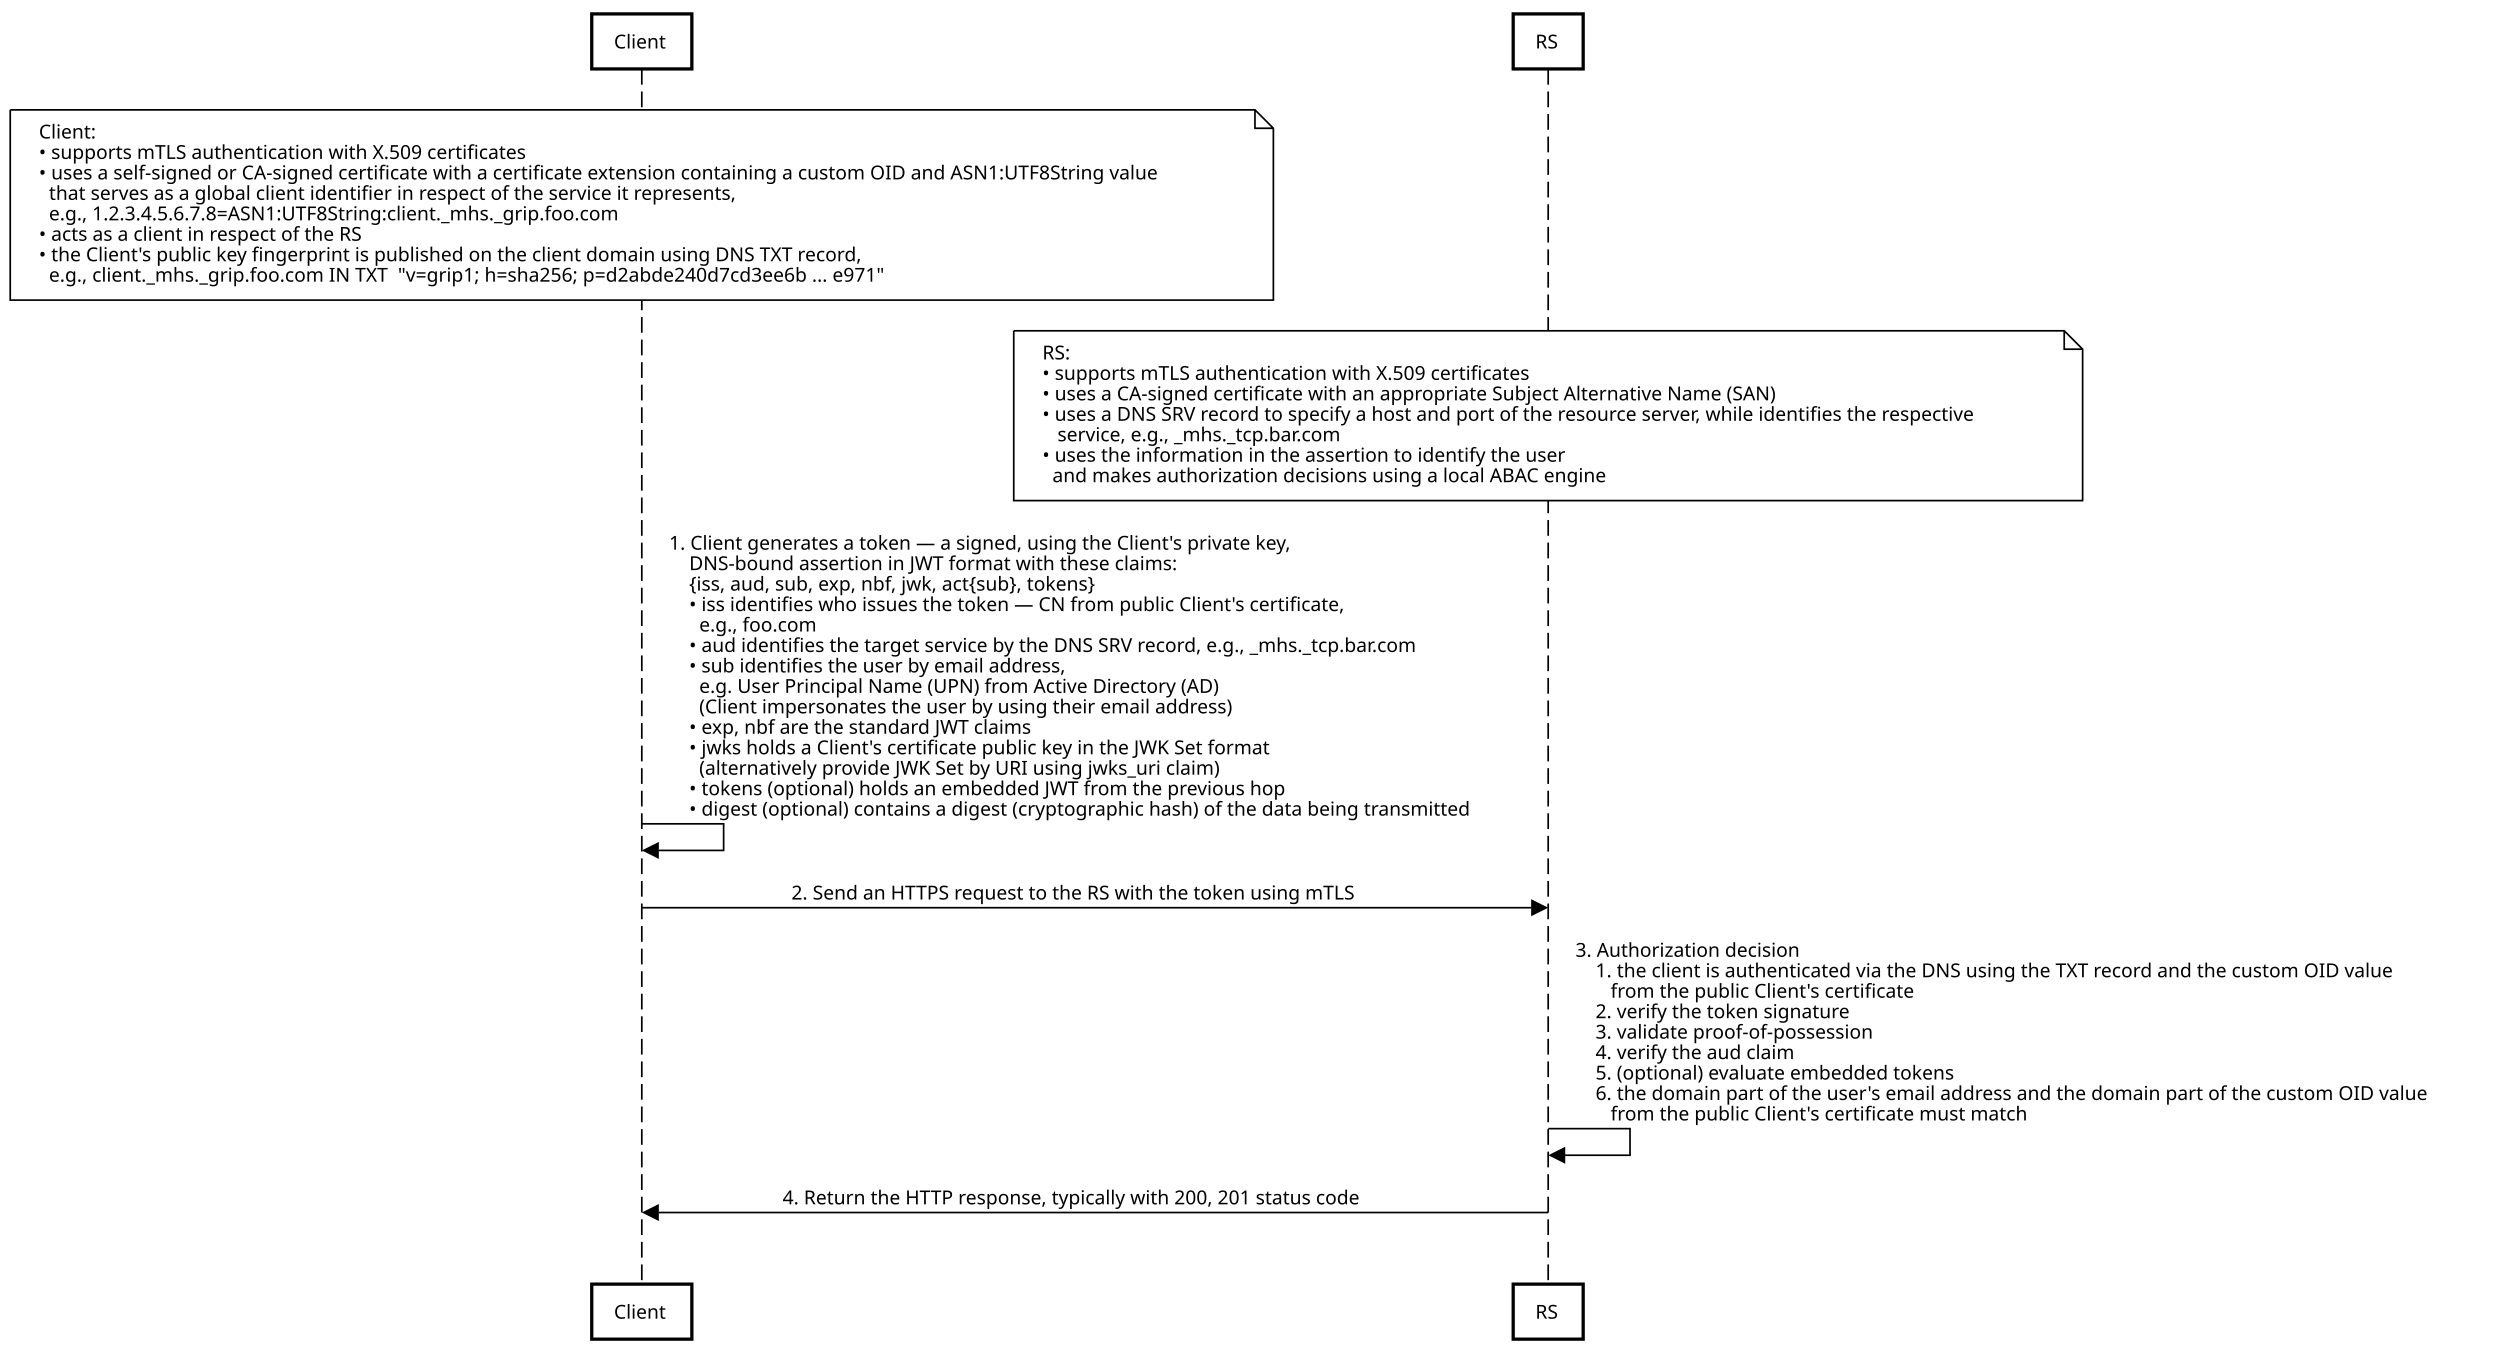
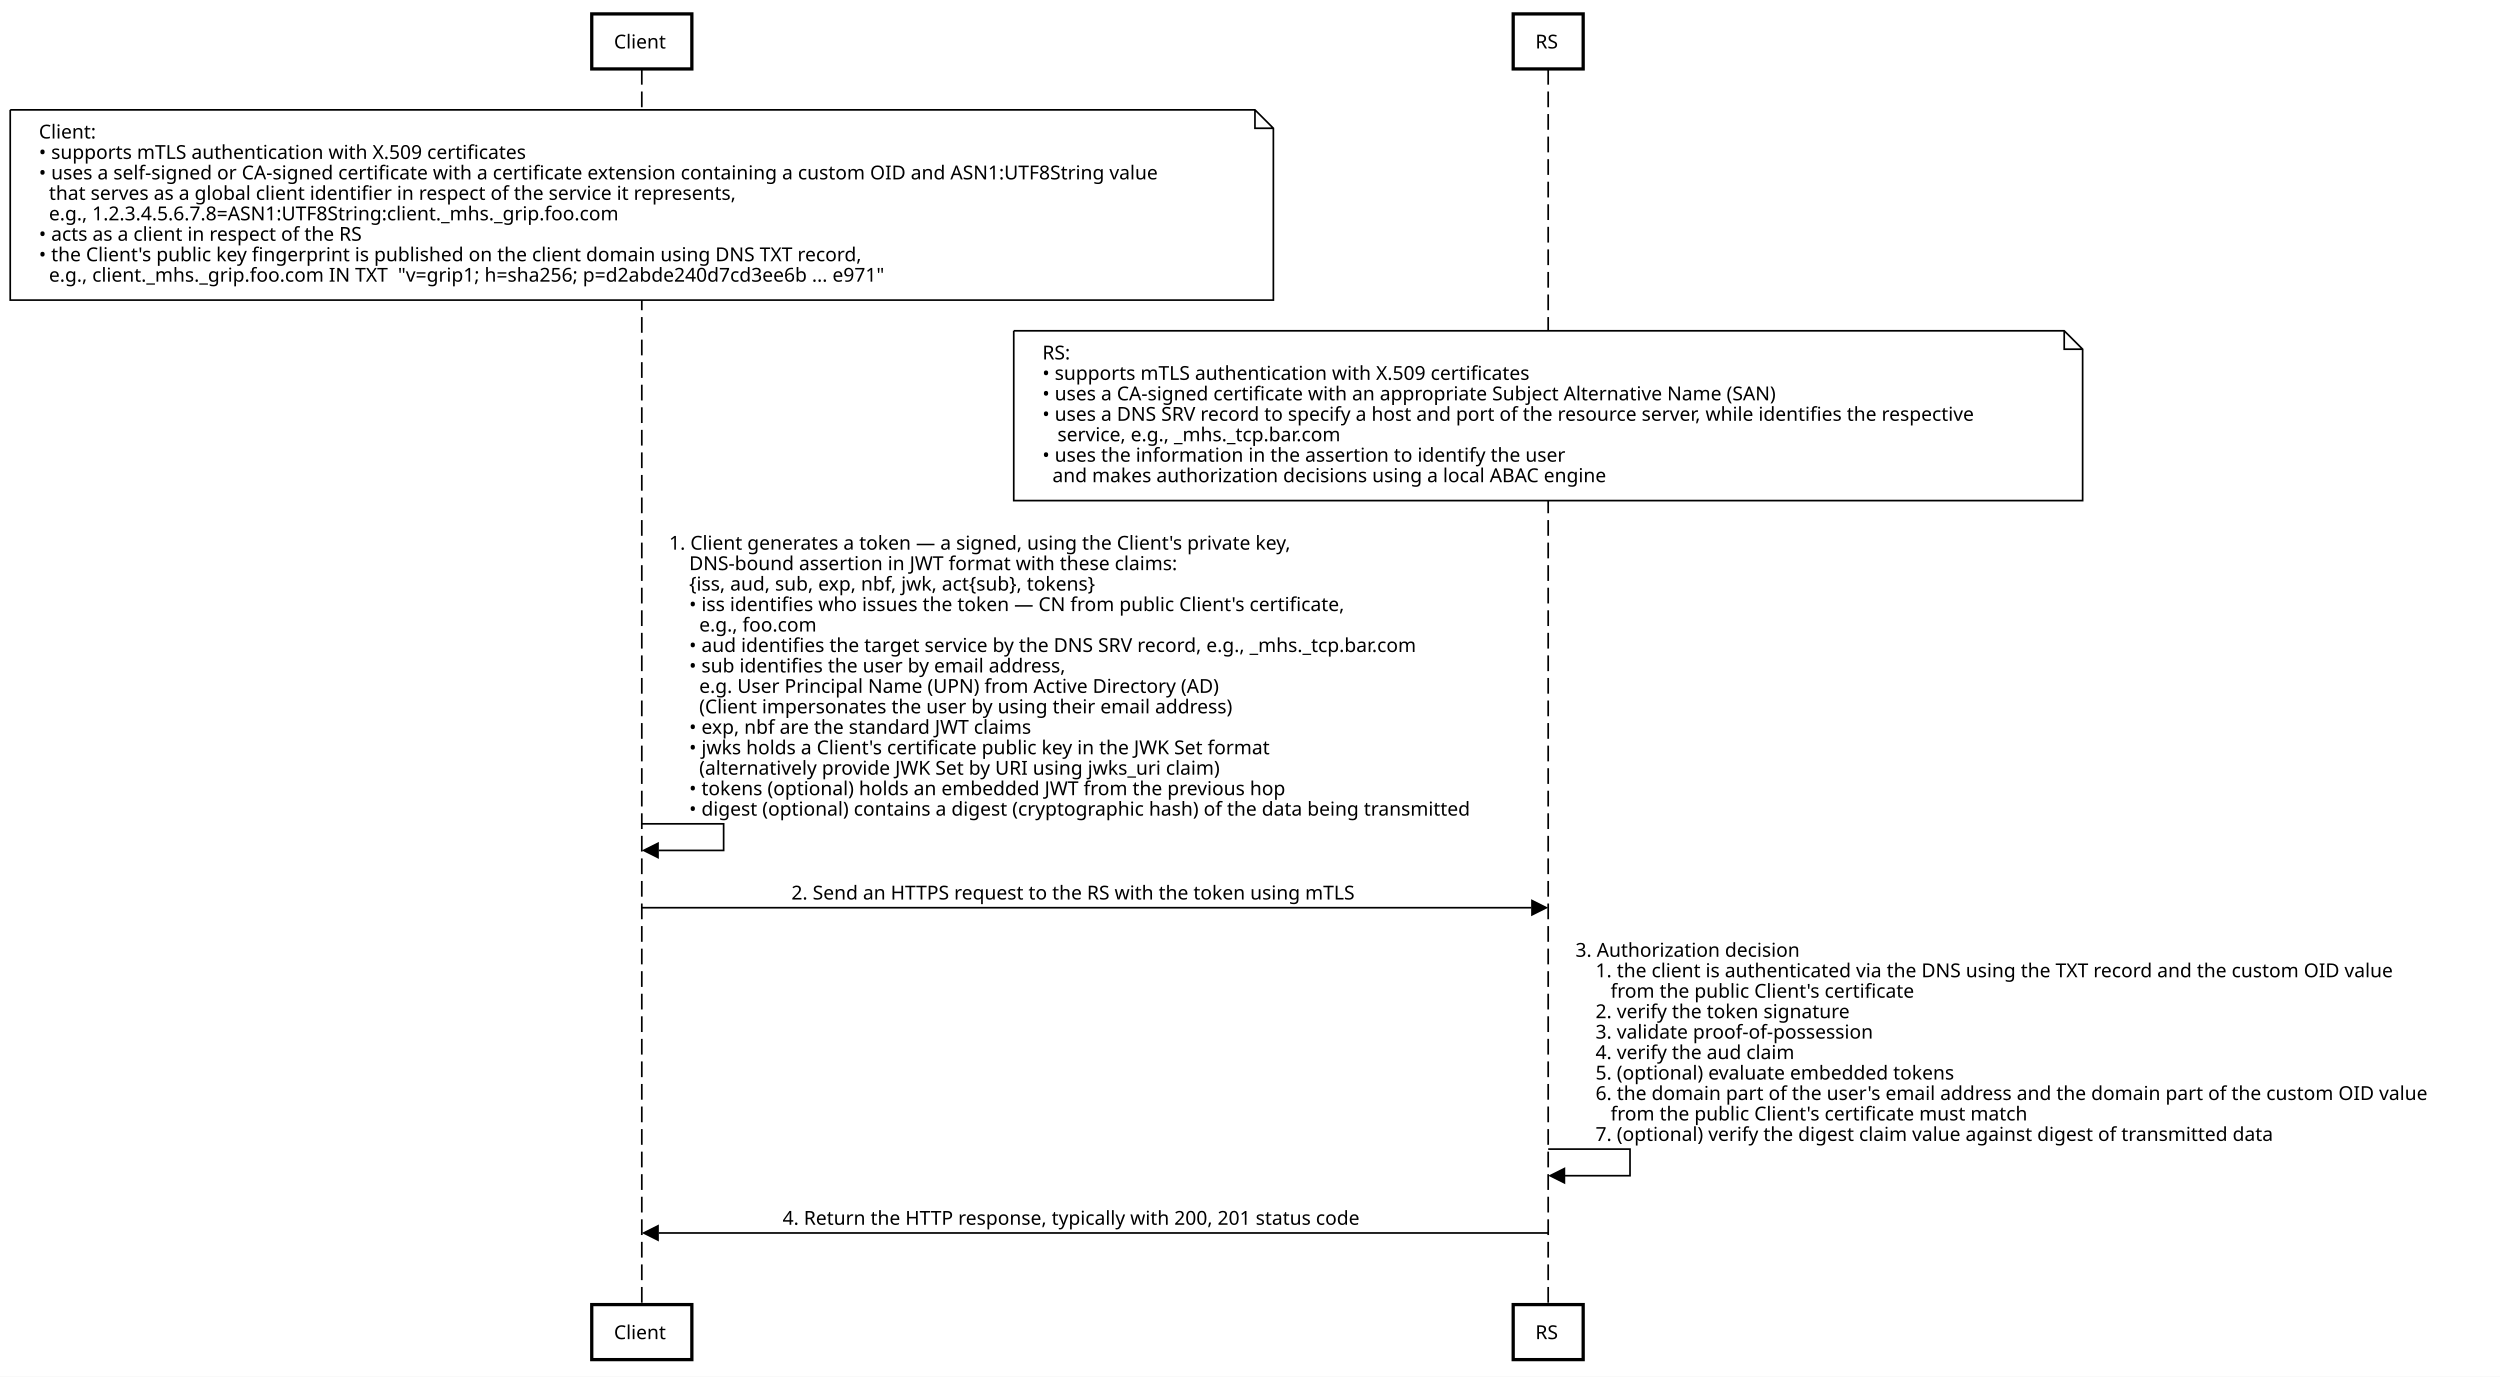
- <svg xmlns="http://www.w3.org/2000/svg" version="1.1" width="1382" height="749">
+ <svg xmlns="http://www.w3.org/2000/svg" version="1.1" width="1382" height="761">
  <defs />
  <g>
    <g />
    <g />
    <g />
    <g />
    <g />
    <g />
    <g />
    <g />
    <g />
    <g />
    <g />
    <g />
    <g />
    <g />
    <g />
    <g />
    <g />
    <g />
    <g />
    <g />
    <g />
    <g />
    <g />
    <g />
    <g />
    <g />
    <g />
    <g />
    <g />
    <g />
    <g />
    <g />
    <g />
    <g />
    <g />
    <g />
    <g />
    <g />
    <g />
    <g />
    <g />
    <g />
-     <g>
-       <rect fill="white" stroke="none" x="0" y="0" width="1382" height="749" />
-     </g>
-     <g />
-     <g>
-       <path fill="none" stroke="black" paint-order="fill stroke markers" d=" M 354.787 38.111 L 354.787 709.865" stroke-miterlimit="10" stroke-width="0.942" stroke-dasharray="8.699,3.77" />
-       <path fill="none" stroke="black" paint-order="fill stroke markers" d=" M 855.837 38.111 L 855.837 709.865" stroke-miterlimit="10" stroke-width="0.942" stroke-dasharray="8.699,3.77" />
+     <g />
+     <g>
+       <rect fill="white" stroke="none" x="0" y="0" width="1382" height="761" />
+     </g>
+     <g />
+     <g>
+       <path fill="none" stroke="black" paint-order="fill stroke markers" d=" M 354.787 38.111 L 354.787 721.174" stroke-miterlimit="10" stroke-width="0.942" stroke-dasharray="8.699,3.77" />
+       <path fill="none" stroke="black" paint-order="fill stroke markers" d=" M 855.837 38.111 L 855.837 721.174" stroke-miterlimit="10" stroke-width="0.942" stroke-dasharray="8.699,3.77" />
    </g>
    <g>
      <path fill="none" stroke="none" />
      <g>
        <path fill="white" stroke="black" paint-order="fill stroke markers" d=" M 327.117 7.69 L 382.457 7.69 L 382.457 38.111 L 327.117 38.111 L 327.117 7.69 Z" stroke-miterlimit="10" stroke-width="1.809" stroke-dasharray="" />
      </g>
      <g>
        <text fill="black" stroke="none" font-family="sans-serif" font-size="8pt" font-style="normal" font-weight="normal" text-decoration="normal" x="339.387" y="26.802" text-anchor="start" dominant-baseline="alphabetic" xml:space="preserve">Client</text>
      </g>
      <path fill="none" stroke="none" />
      <g>
        <path fill="white" stroke="black" paint-order="fill stroke markers" d=" M 836.492 7.69 L 875.182 7.69 L 875.182 38.111 L 836.492 38.111 L 836.492 7.69 Z" stroke-miterlimit="10" stroke-width="1.809" stroke-dasharray="" />
      </g>
      <g>
        <text fill="black" stroke="none" font-family="sans-serif" font-size="8pt" font-style="normal" font-weight="normal" text-decoration="normal" x="848.762" y="26.802" text-anchor="start" dominant-baseline="alphabetic" xml:space="preserve">RS</text>
      </g>
      <path fill="none" stroke="none" />
      <g>
-         <path fill="white" stroke="black" paint-order="fill stroke markers" d=" M 327.117 709.865 L 382.457 709.865 L 382.457 740.286 L 327.117 740.286 L 327.117 709.865 Z" stroke-miterlimit="10" stroke-width="1.809" stroke-dasharray="" />
-       </g>
-       <g>
-         <text fill="black" stroke="none" font-family="sans-serif" font-size="8pt" font-style="normal" font-weight="normal" text-decoration="normal" x="339.387" y="728.977" text-anchor="start" dominant-baseline="alphabetic" xml:space="preserve">Client</text>
-       </g>
-       <path fill="none" stroke="none" />
-       <g>
-         <path fill="white" stroke="black" paint-order="fill stroke markers" d=" M 836.492 709.865 L 875.182 709.865 L 875.182 740.286 L 836.492 740.286 L 836.492 709.865 Z" stroke-miterlimit="10" stroke-width="1.809" stroke-dasharray="" />
-       </g>
-       <g>
-         <text fill="black" stroke="none" font-family="sans-serif" font-size="8pt" font-style="normal" font-weight="normal" text-decoration="normal" x="848.762" y="728.977" text-anchor="start" dominant-baseline="alphabetic" xml:space="preserve">RS</text>
+         <path fill="white" stroke="black" paint-order="fill stroke markers" d=" M 327.117 721.174 L 382.457 721.174 L 382.457 751.595 L 327.117 751.595 L 327.117 721.174 Z" stroke-miterlimit="10" stroke-width="1.809" stroke-dasharray="" />
+       </g>
+       <g>
+         <text fill="black" stroke="none" font-family="sans-serif" font-size="8pt" font-style="normal" font-weight="normal" text-decoration="normal" x="339.387" y="740.286" text-anchor="start" dominant-baseline="alphabetic" xml:space="preserve">Client</text>
+       </g>
+       <path fill="none" stroke="none" />
+       <g>
+         <path fill="white" stroke="black" paint-order="fill stroke markers" d=" M 836.492 721.174 L 875.182 721.174 L 875.182 751.595 L 836.492 751.595 L 836.492 721.174 Z" stroke-miterlimit="10" stroke-width="1.809" stroke-dasharray="" />
+       </g>
+       <g>
+         <text fill="black" stroke="none" font-family="sans-serif" font-size="8pt" font-style="normal" font-weight="normal" text-decoration="normal" x="848.762" y="740.286" text-anchor="start" dominant-baseline="alphabetic" xml:space="preserve">RS</text>
      </g>
    </g>
    <g>
      <path fill="white" stroke="black" paint-order="fill stroke markers" d=" M 5.654 60.729 L 693.742 60.729 L 703.92 70.907 L 703.92 165.903 L 5.654 165.903 L 5.654 60.729 M 693.742 60.729 L 693.742 70.907 L 703.92 70.907" stroke-miterlimit="10" stroke-width="0.942" stroke-dasharray="" />
      <g>
        <text fill="black" stroke="none" font-family="sans-serif" font-size="8pt" font-style="normal" font-weight="normal" text-decoration="normal" x="21.487" y="76.562" text-anchor="start" dominant-baseline="alphabetic" xml:space="preserve">Client:</text>
        <text fill="black" stroke="none" font-family="sans-serif" font-size="8pt" font-style="normal" font-weight="normal" text-decoration="normal" x="21.487" y="87.871" text-anchor="start" dominant-baseline="alphabetic" xml:space="preserve">• supports mTLS authentication with X.509 certificates</text>
        <text fill="black" stroke="none" font-family="sans-serif" font-size="8pt" font-style="normal" font-weight="normal" text-decoration="normal" x="21.487" y="99.18" text-anchor="start" dominant-baseline="alphabetic" xml:space="preserve">• uses a self-signed or CA-signed certificate with a certificate extension containing a custom OID and ASN1:UTF8String value</text>
        <text fill="black" stroke="none" font-family="sans-serif" font-size="8pt" font-style="normal" font-weight="normal" text-decoration="normal" x="21.487" y="110.489" text-anchor="start" dominant-baseline="alphabetic" xml:space="preserve">  that serves as a global client identifier in respect of the service it represents,</text>
        <text fill="black" stroke="none" font-family="sans-serif" font-size="8pt" font-style="normal" font-weight="normal" text-decoration="normal" x="21.487" y="121.798" text-anchor="start" dominant-baseline="alphabetic" xml:space="preserve">  e.g., 1.2.3.4.5.6.7.8=ASN1:UTF8String:client._mhs._grip.foo.com</text>
        <text fill="black" stroke="none" font-family="sans-serif" font-size="8pt" font-style="normal" font-weight="normal" text-decoration="normal" x="21.487" y="133.107" text-anchor="start" dominant-baseline="alphabetic" xml:space="preserve">• acts as a client in respect of the RS</text>
        <text fill="black" stroke="none" font-family="sans-serif" font-size="8pt" font-style="normal" font-weight="normal" text-decoration="normal" x="21.487" y="144.416" text-anchor="start" dominant-baseline="alphabetic" xml:space="preserve">• the Client's public key fingerprint is published on the client domain using DNS TXT record,</text>
        <text fill="black" stroke="none" font-family="sans-serif" font-size="8pt" font-style="normal" font-weight="normal" text-decoration="normal" x="21.487" y="155.725" text-anchor="start" dominant-baseline="alphabetic" xml:space="preserve">  e.g., client._mhs._grip.foo.com IN TXT  "v=grip1; h=sha256; p=d2abde240d7cd3ee6b ... e971"</text>
      </g>
      <path fill="white" stroke="black" paint-order="fill stroke markers" d=" M 560.396 182.866 L 1141.1 182.866 L 1151.278 193.044 L 1151.278 276.731 L 560.396 276.731 L 560.396 182.866 M 1141.1 182.866 L 1141.1 193.044 L 1151.278 193.044" stroke-miterlimit="10" stroke-width="0.942" stroke-dasharray="" />
      <g>
        <text fill="black" stroke="none" font-family="sans-serif" font-size="8pt" font-style="normal" font-weight="normal" text-decoration="normal" x="576.229" y="198.699" text-anchor="start" dominant-baseline="alphabetic" xml:space="preserve">RS:</text>
        <text fill="black" stroke="none" font-family="sans-serif" font-size="8pt" font-style="normal" font-weight="normal" text-decoration="normal" x="576.229" y="210.008" text-anchor="start" dominant-baseline="alphabetic" xml:space="preserve">• supports mTLS authentication with X.509 certificates</text>
        <text fill="black" stroke="none" font-family="sans-serif" font-size="8pt" font-style="normal" font-weight="normal" text-decoration="normal" x="576.229" y="221.317" text-anchor="start" dominant-baseline="alphabetic" xml:space="preserve">• uses a CA-signed certificate with an appropriate Subject Alternative Name (SAN)</text>
        <text fill="black" stroke="none" font-family="sans-serif" font-size="8pt" font-style="normal" font-weight="normal" text-decoration="normal" x="576.229" y="232.626" text-anchor="start" dominant-baseline="alphabetic" xml:space="preserve">• uses a DNS SRV record to specify a host and port of the resource server, while identifies the respective</text>
        <text fill="black" stroke="none" font-family="sans-serif" font-size="8pt" font-style="normal" font-weight="normal" text-decoration="normal" x="576.229" y="243.935" text-anchor="start" dominant-baseline="alphabetic" xml:space="preserve">   service, e.g., _mhs._tcp.bar.com</text>
        <text fill="black" stroke="none" font-family="sans-serif" font-size="8pt" font-style="normal" font-weight="normal" text-decoration="normal" x="576.229" y="255.244" text-anchor="start" dominant-baseline="alphabetic" xml:space="preserve">• uses the information in the assertion to identify the user</text>
        <text fill="black" stroke="none" font-family="sans-serif" font-size="8pt" font-style="normal" font-weight="normal" text-decoration="normal" x="576.229" y="266.553" text-anchor="start" dominant-baseline="alphabetic" xml:space="preserve">  and makes authorization decisions using a local ABAC engine</text>
      </g>
      <g>
        <g>
          <rect fill="white" stroke="none" x="368.169" y="293.694" width="375.926" height="14.702" />
        </g>
        <g>
          <rect fill="white" stroke="none" x="368.169" y="305.003" width="305.043" height="14.702" />
        </g>
        <g>
          <rect fill="white" stroke="none" x="368.169" y="316.312" width="269.859" height="14.702" />
        </g>
        <g>
          <rect fill="white" stroke="none" x="368.169" y="327.621" width="408.009" height="14.702" />
        </g>
        <g>
          <rect fill="white" stroke="none" x="368.169" y="338.93" width="93.226" height="14.702" />
        </g>
        <g>
          <rect fill="white" stroke="none" x="368.169" y="350.239" width="455.376" height="14.702" />
        </g>
        <g>
          <rect fill="white" stroke="none" x="368.169" y="361.548" width="243.109" height="14.702" />
        </g>
        <g>
          <rect fill="white" stroke="none" x="368.169" y="372.857" width="332.759" height="14.702" />
        </g>
        <g>
          <rect fill="white" stroke="none" x="368.169" y="384.166" width="340.843" height="14.702" />
        </g>
        <g>
          <rect fill="white" stroke="none" x="368.169" y="395.475" width="223.126" height="14.702" />
        </g>
        <g>
          <rect fill="white" stroke="none" x="368.169" y="406.784" width="366.559" height="14.702" />
        </g>
        <g>
          <rect fill="white" stroke="none" x="368.169" y="418.093" width="335.459" height="14.702" />
        </g>
        <g>
          <rect fill="white" stroke="none" x="368.169" y="429.402" width="370.476" height="14.702" />
        </g>
        <g>
          <rect fill="white" stroke="none" x="368.169" y="440.711" width="483.709" height="14.702" />
        </g>
        <text fill="black" stroke="none" font-family="sans-serif" font-size="8pt" font-style="normal" font-weight="normal" text-decoration="normal" x="369.866" y="303.872" text-anchor="start" dominant-baseline="alphabetic" xml:space="preserve">1. Client generates a token — a signed, using the Client's private key,</text>
        <text fill="black" stroke="none" font-family="sans-serif" font-size="8pt" font-style="normal" font-weight="normal" text-decoration="normal" x="369.866" y="315.181" text-anchor="start" dominant-baseline="alphabetic" xml:space="preserve">    DNS-bound assertion in JWT format with these claims:</text>
        <text fill="black" stroke="none" font-family="sans-serif" font-size="8pt" font-style="normal" font-weight="normal" text-decoration="normal" x="369.866" y="326.49" text-anchor="start" dominant-baseline="alphabetic" xml:space="preserve">    {iss, aud, sub, exp, nbf, jwk, act{sub}, tokens}</text>
        <text fill="black" stroke="none" font-family="sans-serif" font-size="8pt" font-style="normal" font-weight="normal" text-decoration="normal" x="369.866" y="337.799" text-anchor="start" dominant-baseline="alphabetic" xml:space="preserve">    • iss identifies who issues the token — CN from public Client's certificate,</text>
        <text fill="black" stroke="none" font-family="sans-serif" font-size="8pt" font-style="normal" font-weight="normal" text-decoration="normal" x="369.866" y="349.108" text-anchor="start" dominant-baseline="alphabetic" xml:space="preserve">      e.g., foo.com</text>
        <text fill="black" stroke="none" font-family="sans-serif" font-size="8pt" font-style="normal" font-weight="normal" text-decoration="normal" x="369.866" y="360.417" text-anchor="start" dominant-baseline="alphabetic" xml:space="preserve">    • aud identifies the target service by the DNS SRV record, e.g., _mhs._tcp.bar.com</text>
        <text fill="black" stroke="none" font-family="sans-serif" font-size="8pt" font-style="normal" font-weight="normal" text-decoration="normal" x="369.866" y="371.726" text-anchor="start" dominant-baseline="alphabetic" xml:space="preserve">    • sub identifies the user by email address,</text>
        <text fill="black" stroke="none" font-family="sans-serif" font-size="8pt" font-style="normal" font-weight="normal" text-decoration="normal" x="369.866" y="383.035" text-anchor="start" dominant-baseline="alphabetic" xml:space="preserve">      e.g. User Principal Name (UPN) from Active Directory (AD)</text>
        <text fill="black" stroke="none" font-family="sans-serif" font-size="8pt" font-style="normal" font-weight="normal" text-decoration="normal" x="369.866" y="394.344" text-anchor="start" dominant-baseline="alphabetic" xml:space="preserve">      (Client impersonates the user by using their email address)</text>
        <text fill="black" stroke="none" font-family="sans-serif" font-size="8pt" font-style="normal" font-weight="normal" text-decoration="normal" x="369.866" y="405.653" text-anchor="start" dominant-baseline="alphabetic" xml:space="preserve">    • exp, nbf are the standard JWT claims</text>
        <text fill="black" stroke="none" font-family="sans-serif" font-size="8pt" font-style="normal" font-weight="normal" text-decoration="normal" x="369.866" y="416.962" text-anchor="start" dominant-baseline="alphabetic" xml:space="preserve">    • jwks holds a Client's certificate public key in the JWK Set format</text>
        <text fill="black" stroke="none" font-family="sans-serif" font-size="8pt" font-style="normal" font-weight="normal" text-decoration="normal" x="369.866" y="428.271" text-anchor="start" dominant-baseline="alphabetic" xml:space="preserve">      (alternatively provide JWK Set by URI using jwks_uri claim)</text>
        <text fill="black" stroke="none" font-family="sans-serif" font-size="8pt" font-style="normal" font-weight="normal" text-decoration="normal" x="369.866" y="439.58" text-anchor="start" dominant-baseline="alphabetic" xml:space="preserve">    • tokens (optional) holds an embedded JWT from the previous hop</text>
        <text fill="black" stroke="none" font-family="sans-serif" font-size="8pt" font-style="normal" font-weight="normal" text-decoration="normal" x="369.866" y="450.889" text-anchor="start" dominant-baseline="alphabetic" xml:space="preserve">    • digest (optional) contains a digest (cryptographic hash) of the data being transmitted</text>
      </g>
      <g>
        <path fill="none" stroke="black" paint-order="fill stroke markers" d=" M 354.787 455.413 L 400.023 455.413 L 400.023 470.115 L 364.098 470.115" stroke-miterlimit="10" stroke-width="0.942" stroke-dasharray="" />
        <g transform="translate(354.7871,470.1146) translate(-354.7871,-470.1146)">
          <path fill="black" stroke="none" paint-order="stroke fill markers" d=" M 364.211 465.403 L 354.787 470.115 L 364.211 474.827 Z" />
        </g>
      </g>
      <g>
        <g>
          <rect fill="white" stroke="none" x="435.791" y="487.078" width="339.043" height="14.702" />
        </g>
        <text fill="black" stroke="none" font-family="sans-serif" font-size="8pt" font-style="normal" font-weight="normal" text-decoration="normal" x="437.487" y="497.256" text-anchor="start" dominant-baseline="alphabetic" xml:space="preserve">2. Send an HTTPS request to the RS with the token using mTLS</text>
      </g>
      <g>
        <path fill="none" stroke="black" paint-order="fill stroke markers" d=" M 354.787 501.78 L 846.526 501.78" stroke-miterlimit="10" stroke-width="0.942" stroke-dasharray="" />
        <g transform="translate(855.8369,501.7797) translate(-855.8369,-501.7797)">
          <path fill="black" stroke="none" paint-order="stroke fill markers" d=" M 846.413 497.068 L 855.837 501.78 L 846.413 506.492 Z" />
        </g>
      </g>
      <g>
        <g>
          <rect fill="white" stroke="none" x="869.219" y="518.743" width="135.443" height="14.702" />
        </g>
        <g>
          <rect fill="white" stroke="none" x="869.219" y="530.052" width="492.743" height="14.702" />
        </g>
        <g>
          <rect fill="white" stroke="none" x="869.219" y="541.361" width="207.793" height="14.702" />
        </g>
        <g>
          <rect fill="white" stroke="none" x="869.219" y="552.67" width="167.993" height="14.702" />
        </g>
        <g>
          <rect fill="white" stroke="none" x="869.219" y="563.979" width="179.409" height="14.702" />
        </g>
        <g>
          <rect fill="white" stroke="none" x="869.219" y="575.288" width="136.759" height="14.702" />
        </g>
        <g>
          <rect fill="white" stroke="none" x="869.219" y="586.597" width="230.659" height="14.702" />
        </g>
        <g>
          <rect fill="white" stroke="none" x="869.219" y="597.906" width="509.126" height="14.702" />
        </g>
        <g>
          <rect fill="white" stroke="none" x="869.219" y="609.215" width="275.043" height="14.702" />
        </g>
+         <g>
+           <rect fill="white" stroke="none" x="869.219" y="620.524" width="422.059" height="14.702" />
+         </g>
        <text fill="black" stroke="none" font-family="sans-serif" font-size="8pt" font-style="normal" font-weight="normal" text-decoration="normal" x="870.916" y="528.921" text-anchor="start" dominant-baseline="alphabetic" xml:space="preserve">3. Authorization decision</text>
        <text fill="black" stroke="none" font-family="sans-serif" font-size="8pt" font-style="normal" font-weight="normal" text-decoration="normal" x="870.916" y="540.23" text-anchor="start" dominant-baseline="alphabetic" xml:space="preserve">    1. the client is authenticated via the DNS using the TXT record and the custom OID value</text>
        <text fill="black" stroke="none" font-family="sans-serif" font-size="8pt" font-style="normal" font-weight="normal" text-decoration="normal" x="870.916" y="551.539" text-anchor="start" dominant-baseline="alphabetic" xml:space="preserve">       from the public Client's certificate</text>
        <text fill="black" stroke="none" font-family="sans-serif" font-size="8pt" font-style="normal" font-weight="normal" text-decoration="normal" x="870.916" y="562.848" text-anchor="start" dominant-baseline="alphabetic" xml:space="preserve">    2. verify the token signature</text>
        <text fill="black" stroke="none" font-family="sans-serif" font-size="8pt" font-style="normal" font-weight="normal" text-decoration="normal" x="870.916" y="574.157" text-anchor="start" dominant-baseline="alphabetic" xml:space="preserve">    3. validate proof-of-possession</text>
        <text fill="black" stroke="none" font-family="sans-serif" font-size="8pt" font-style="normal" font-weight="normal" text-decoration="normal" x="870.916" y="585.466" text-anchor="start" dominant-baseline="alphabetic" xml:space="preserve">    4. verify the aud claim</text>
        <text fill="black" stroke="none" font-family="sans-serif" font-size="8pt" font-style="normal" font-weight="normal" text-decoration="normal" x="870.916" y="596.775" text-anchor="start" dominant-baseline="alphabetic" xml:space="preserve">    5. (optional) evaluate embedded tokens</text>
        <text fill="black" stroke="none" font-family="sans-serif" font-size="8pt" font-style="normal" font-weight="normal" text-decoration="normal" x="870.916" y="608.084" text-anchor="start" dominant-baseline="alphabetic" xml:space="preserve">    6. the domain part of the user's email address and the domain part of the custom OID value</text>
        <text fill="black" stroke="none" font-family="sans-serif" font-size="8pt" font-style="normal" font-weight="normal" text-decoration="normal" x="870.916" y="619.393" text-anchor="start" dominant-baseline="alphabetic" xml:space="preserve">       from the public Client's certificate must match</text>
-       </g>
-       <g>
-         <path fill="none" stroke="black" paint-order="fill stroke markers" d=" M 855.837 623.917 L 901.073 623.917 L 901.073 638.618 L 865.148 638.618" stroke-miterlimit="10" stroke-width="0.942" stroke-dasharray="" />
-         <g transform="translate(855.8369,638.6185) translate(-855.8369,-638.6185)">
-           <path fill="black" stroke="none" paint-order="stroke fill markers" d=" M 865.261 633.906 L 855.837 638.618 L 865.261 643.331 Z" />
-         </g>
-       </g>
-       <g>
-         <g>
-           <rect fill="white" stroke="none" x="430.924" y="655.582" width="348.776" height="14.702" />
-         </g>
-         <text fill="black" stroke="none" font-family="sans-serif" font-size="8pt" font-style="normal" font-weight="normal" text-decoration="normal" x="432.62" y="665.76" text-anchor="start" dominant-baseline="alphabetic" xml:space="preserve">4. Return the HTTP response, typically with 200, 201 status code</text>
-       </g>
-       <g>
-         <path fill="none" stroke="black" paint-order="fill stroke markers" d=" M 855.837 670.284 L 364.098 670.284" stroke-miterlimit="10" stroke-width="0.942" stroke-dasharray="" />
-         <g transform="translate(354.7871,670.2837) translate(-354.7871,-670.2837)">
-           <path fill="black" stroke="none" paint-order="stroke fill markers" d=" M 364.211 665.572 L 354.787 670.284 L 364.211 674.996 Z" />
+         <text fill="black" stroke="none" font-family="sans-serif" font-size="8pt" font-style="normal" font-weight="normal" text-decoration="normal" x="870.916" y="630.702" text-anchor="start" dominant-baseline="alphabetic" xml:space="preserve">    7. (optional) verify the digest claim value against digest of transmitted data</text>
+       </g>
+       <g>
+         <path fill="none" stroke="black" paint-order="fill stroke markers" d=" M 855.837 635.226 L 901.073 635.226 L 901.073 649.927 L 865.148 649.927" stroke-miterlimit="10" stroke-width="0.942" stroke-dasharray="" />
+         <g transform="translate(855.8369,649.9275) translate(-855.8369,-649.9275)">
+           <path fill="black" stroke="none" paint-order="stroke fill markers" d=" M 865.261 645.215 L 855.837 649.927 L 865.261 654.64 Z" />
+         </g>
+       </g>
+       <g>
+         <g>
+           <rect fill="white" stroke="none" x="430.924" y="666.891" width="348.776" height="14.702" />
+         </g>
+         <text fill="black" stroke="none" font-family="sans-serif" font-size="8pt" font-style="normal" font-weight="normal" text-decoration="normal" x="432.62" y="677.069" text-anchor="start" dominant-baseline="alphabetic" xml:space="preserve">4. Return the HTTP response, typically with 200, 201 status code</text>
+       </g>
+       <g>
+         <path fill="none" stroke="black" paint-order="fill stroke markers" d=" M 855.837 681.593 L 364.098 681.593" stroke-miterlimit="10" stroke-width="0.942" stroke-dasharray="" />
+         <g transform="translate(354.7871,681.5926) translate(-354.7871,-681.5926)">
+           <path fill="black" stroke="none" paint-order="stroke fill markers" d=" M 364.211 676.881 L 354.787 681.593 L 364.211 686.305 Z" />
        </g>
      </g>
    </g>
  </g>
</svg>
